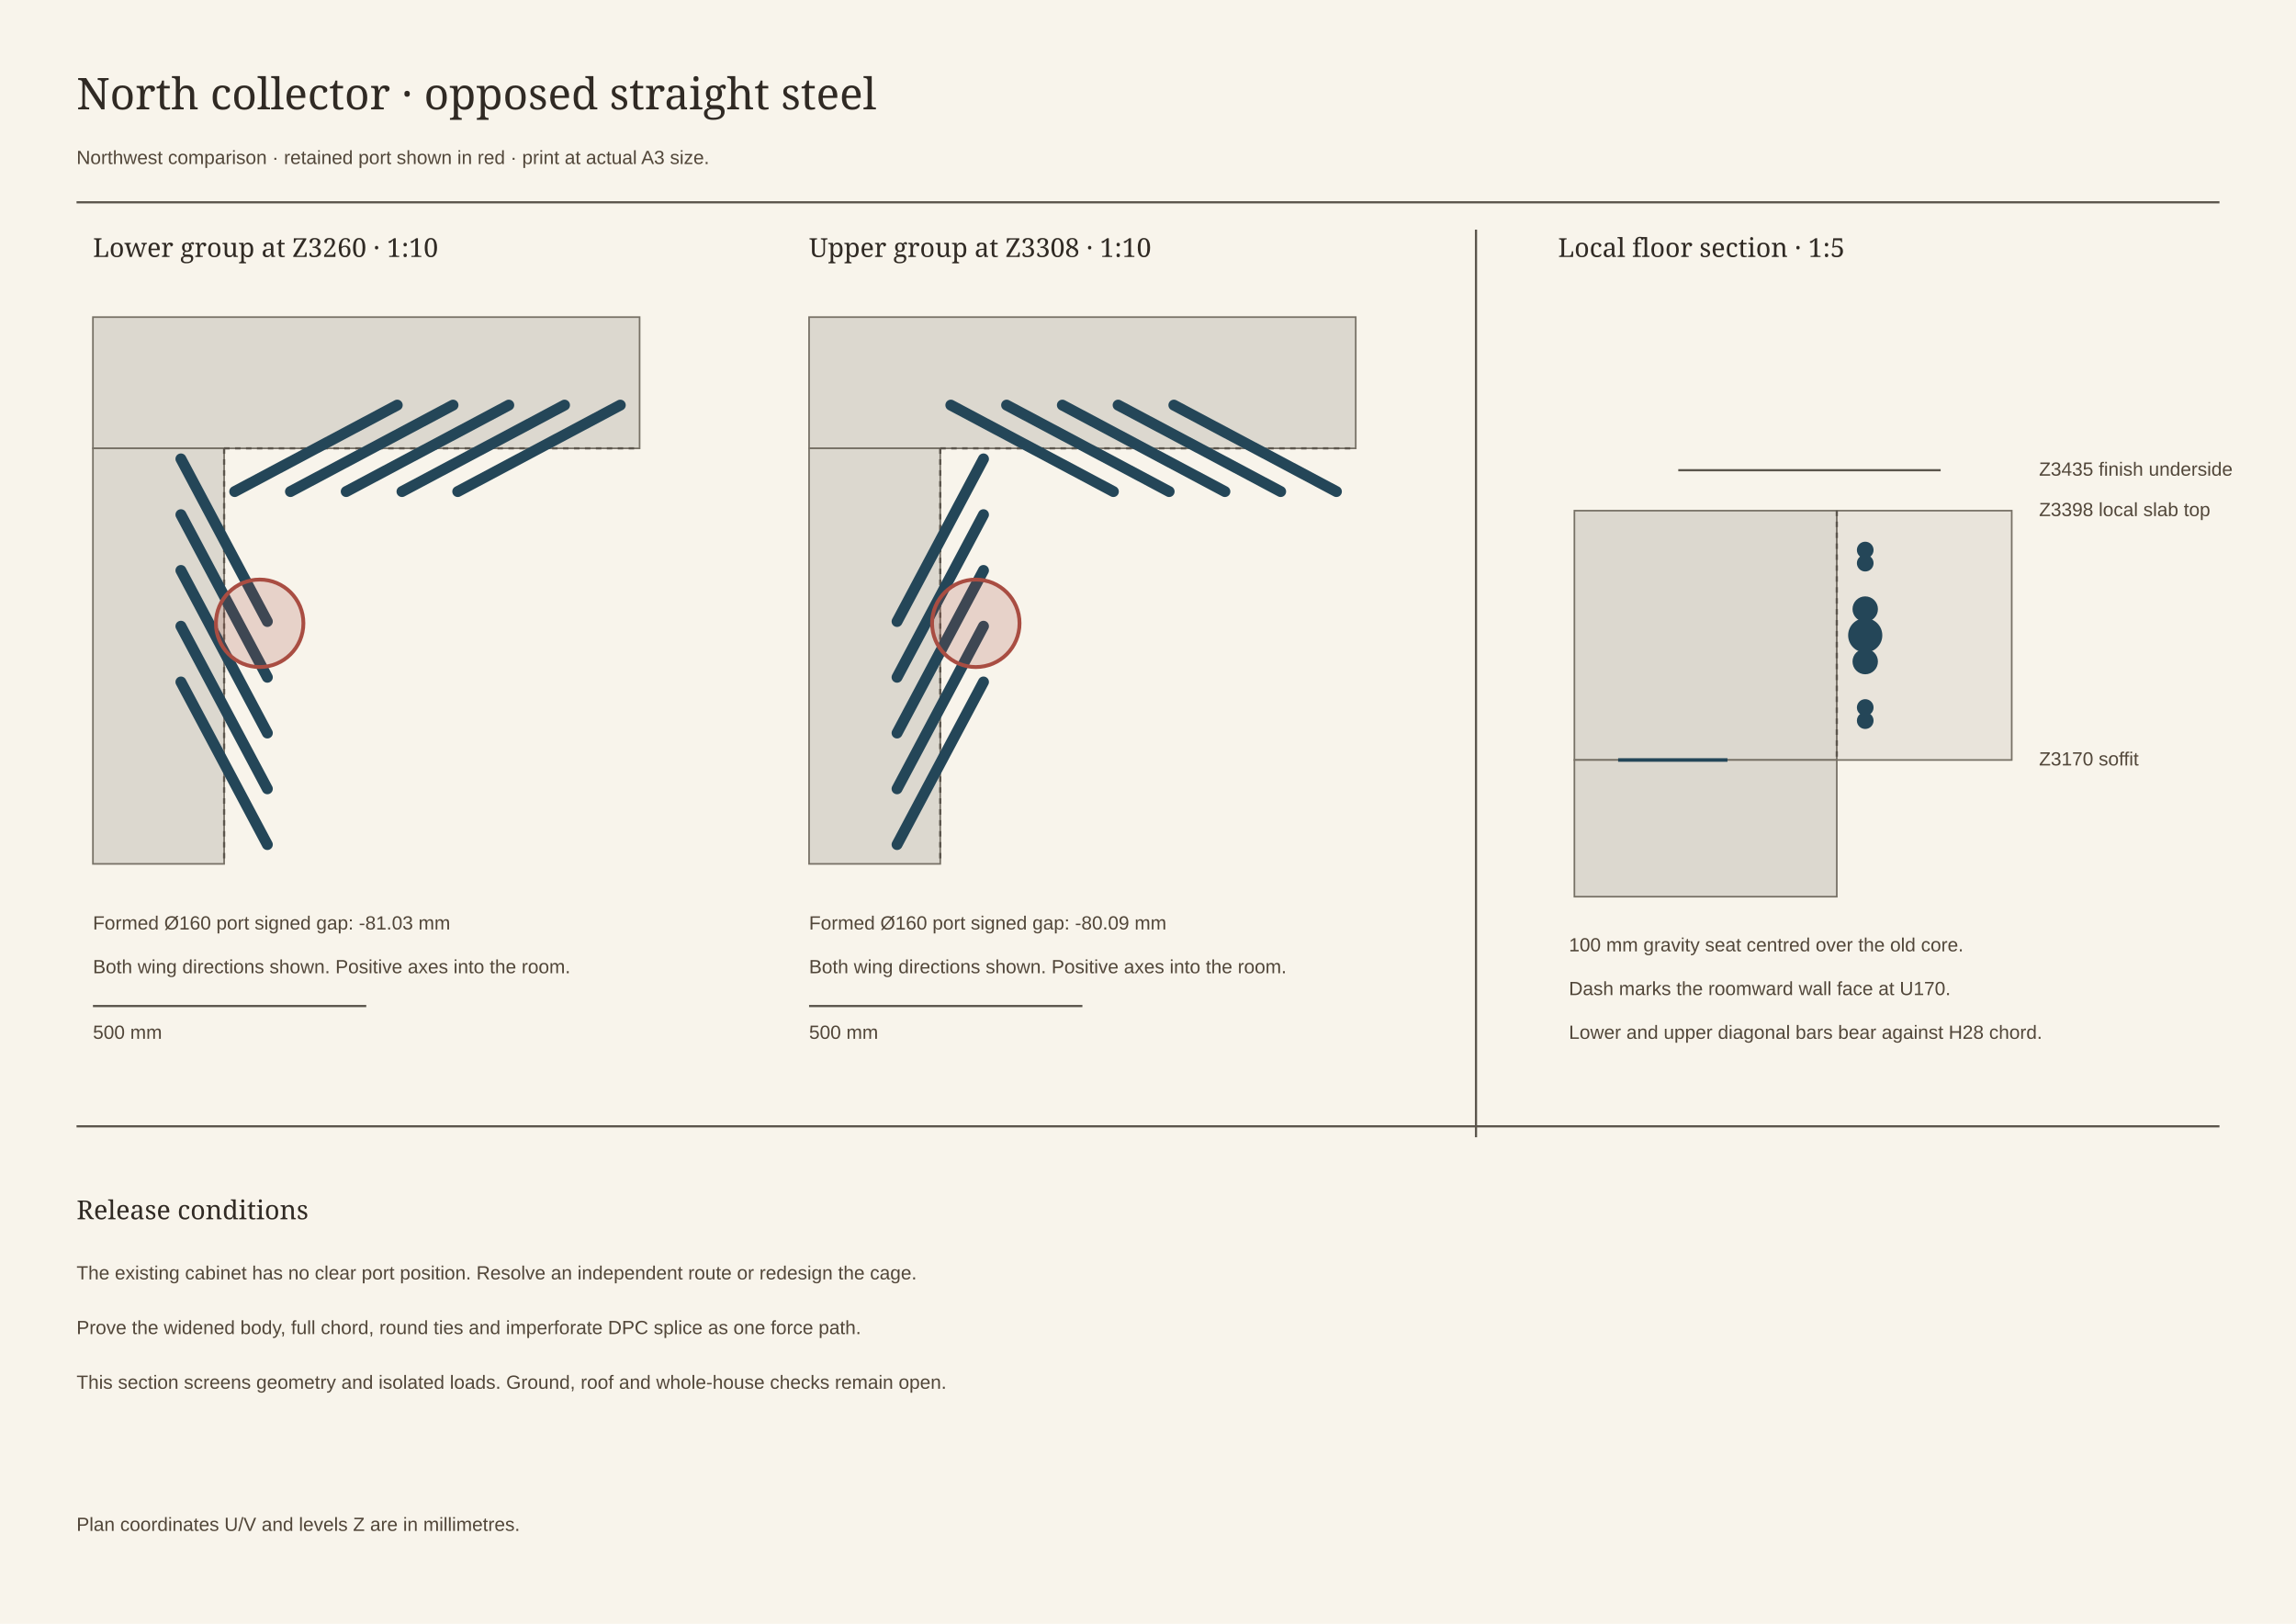
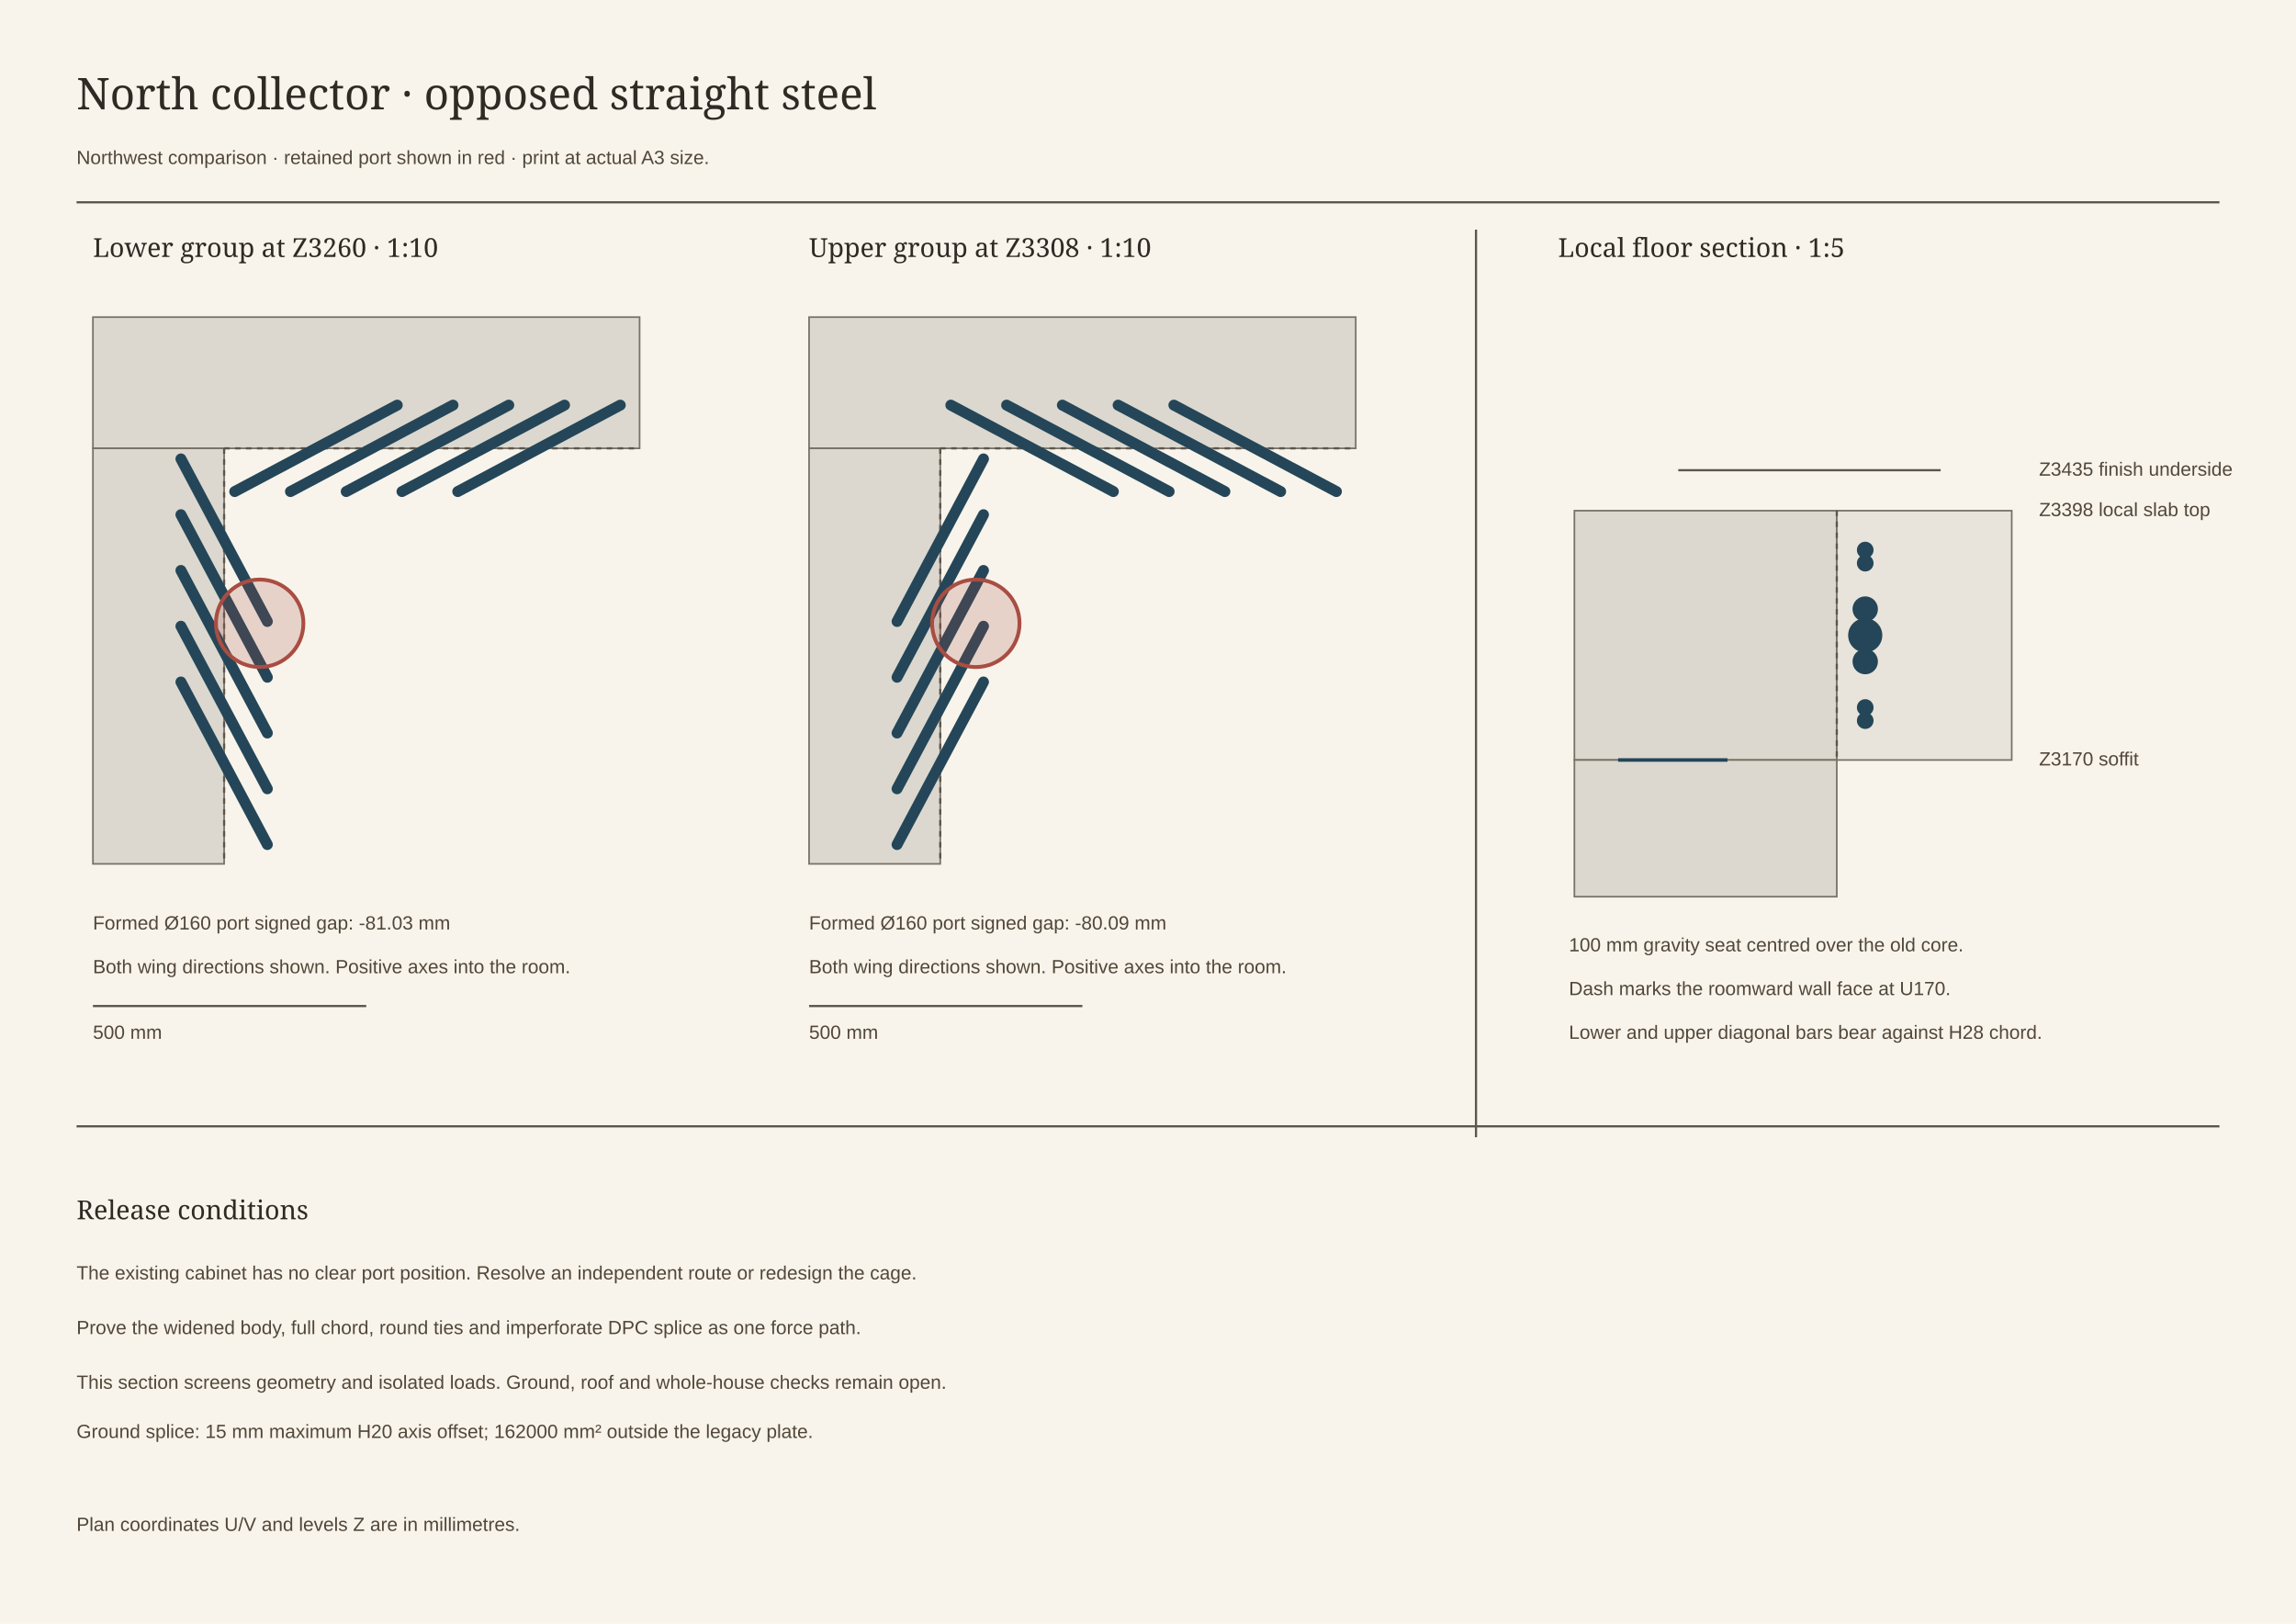
<svg xmlns="http://www.w3.org/2000/svg" width="420mm" height="297mm" viewBox="0 0 420 297" role="img" aria-labelledby="title">
  <style>.paper{fill:#f8f4eb}.rule,.face,.steelPlan,.seat{fill:none;stroke:#5b554c;stroke-width:.4}.face{stroke-dasharray:1 1}.concrete,.slab{fill:#dcd8cf;stroke:#777166;stroke-width:.3}.slab{fill:#e9e4db}.steelPlan{stroke:#244658;stroke-width:2;stroke-linecap:round}.steelSection,.seat{fill:#244658;stroke:#244658;stroke-width:.65}.port{fill:#a94d42;fill-opacity:.20;stroke:#a94d42;stroke-width:.7}.title{font:8px Georgia;fill:#302a24}.head{font:4.8px Georgia;fill:#302a24}.note{font:3.5px Arial;fill:#514639}</style>
  <rect x="0" y="0" width="420" height="297" class="paper" />
  <text x="14" y="20" class="title">North collector · opposed straight steel</text>
  <text x="14" y="30" class="note">Northwest comparison · retained port shown in red · print at actual A3 size.</text>
  <path d="M14 37L406 37" class="rule" />
  <text x="17" y="47" class="head">Lower group at Z3260 · 1:10</text>
  <rect x="17" y="58" width="100" height="24" class="concrete" />
  <rect x="17" y="82" width="24" height="76" class="concrete" />
  <path d="M41 82L41 158" class="face" />
  <path d="M41 82L117 82" class="face" />
  <path d="M33.096 83.935L48.904 113.665" class="steelPlan" />
  <path d="M33.096 94.135L48.904 123.865" class="steelPlan" />
  <path d="M33.096 104.335L48.904 134.065" class="steelPlan" />
  <path d="M33.096 114.535L48.904 144.265" class="steelPlan" />
  <path d="M33.096 124.735L48.904 154.465" class="steelPlan" />
  <path d="M72.665 74.096L42.935 89.904" class="steelPlan" />
  <path d="M82.865 74.096L53.135 89.904" class="steelPlan" />
  <path d="M93.065 74.096L63.335 89.904" class="steelPlan" />
  <path d="M103.265 74.096L73.535 89.904" class="steelPlan" />
  <path d="M113.465 74.096L83.735 89.904" class="steelPlan" />
  <circle cx="47.5" cy="114" r="8" class="port" />
  <text x="17" y="170" class="note">Formed Ø160 port signed gap: -81.03 mm</text>
  <text x="17" y="178" class="note">Both wing directions shown. Positive axes into the room.</text>
  <path d="M17 184L67 184" class="rule" />
  <text x="17" y="190" class="note">500 mm</text>
  <text x="148" y="47" class="head">Upper group at Z3308 · 1:10</text>
  <rect x="148" y="58" width="100" height="24" class="concrete" />
  <rect x="148" y="82" width="24" height="76" class="concrete" />
  <path d="M172 82L172 158" class="face" />
  <path d="M172 82L248 82" class="face" />
  <path d="M164.096 113.665L179.904 83.935" class="steelPlan" />
  <path d="M164.096 123.865L179.904 94.135" class="steelPlan" />
  <path d="M164.096 134.065L179.904 104.335" class="steelPlan" />
  <path d="M164.096 144.265L179.904 114.535" class="steelPlan" />
  <path d="M164.096 154.465L179.904 124.735" class="steelPlan" />
  <path d="M173.935 74.096L203.665 89.904" class="steelPlan" />
  <path d="M184.135 74.096L213.865 89.904" class="steelPlan" />
  <path d="M194.335 74.096L224.065 89.904" class="steelPlan" />
  <path d="M204.535 74.096L234.265 89.904" class="steelPlan" />
  <path d="M214.735 74.096L244.465 89.904" class="steelPlan" />
  <circle cx="178.5" cy="114" r="8" class="port" />
  <text x="148" y="170" class="note">Formed Ø160 port signed gap: -80.09 mm</text>
  <text x="148" y="178" class="note">Both wing directions shown. Positive axes into the room.</text>
  <path d="M148 184L198 184" class="rule" />
  <text x="148" y="190" class="note">500 mm</text>
  <path d="M270 42L270 208" class="rule" />
  <text x="285" y="47" class="head">Local floor section · 1:5</text>
  <rect x="288" y="93.4" width="48" height="45.6" class="concrete" />
  <rect x="288" y="139" width="48" height="25" class="concrete" />
  <rect x="336" y="93.4" width="32" height="45.6" class="slab" />
  <path d="M336 93.4L336 139" class="face" />
  <path d="M296 139L316 139" class="seat" />
  <circle cx="341.2" cy="131.8" r="1.2" class="steelSection" />
  <circle cx="341.2" cy="129.4" r="1.2" class="steelSection" />
  <circle cx="341.2" cy="121" r="2" class="steelSection" />
  <circle cx="341.2" cy="116.2" r="2.8" class="steelSection" />
  <circle cx="341.2" cy="111.4" r="2" class="steelSection" />
  <circle cx="341.2" cy="103" r="1.2" class="steelSection" />
  <circle cx="341.2" cy="100.6" r="1.2" class="steelSection" />
  <path d="M307 86L355 86" class="rule" />
  <text x="373" y="87" class="note">Z3435 finish underside</text>
  <text x="373" y="94.4" class="note">Z3398 local slab top</text>
  <text x="373" y="140" class="note">Z3170 soffit</text>
  <text x="287" y="174" class="note">100 mm gravity seat centred over the old core.</text>
  <text x="287" y="182" class="note">Dash marks the roomward wall face at U170.</text>
  <text x="287" y="190" class="note">Lower and upper diagonal bars bear against H28 chord.</text>
  <path d="M14 206L406 206" class="rule" />
  <text x="14" y="223" class="head">Release conditions</text>
  <text x="14" y="234" class="note">The existing cabinet has no clear port position. Resolve an independent route or redesign the cage.</text>
  <text x="14" y="244" class="note">Prove the widened body, full chord, round ties and imperforate DPC splice as one force path.</text>
  <text x="14" y="254" class="note">This section screens geometry and isolated loads. Ground, roof and whole-house checks remain open.</text>
+   <text x="14" y="263" class="note">Ground splice: 15 mm maximum H20 axis offset; 162000 mm² outside the legacy plate.</text>
  <text x="14" y="280" class="note">Plan coordinates U/V and levels Z are in millimetres.</text>
</svg>
